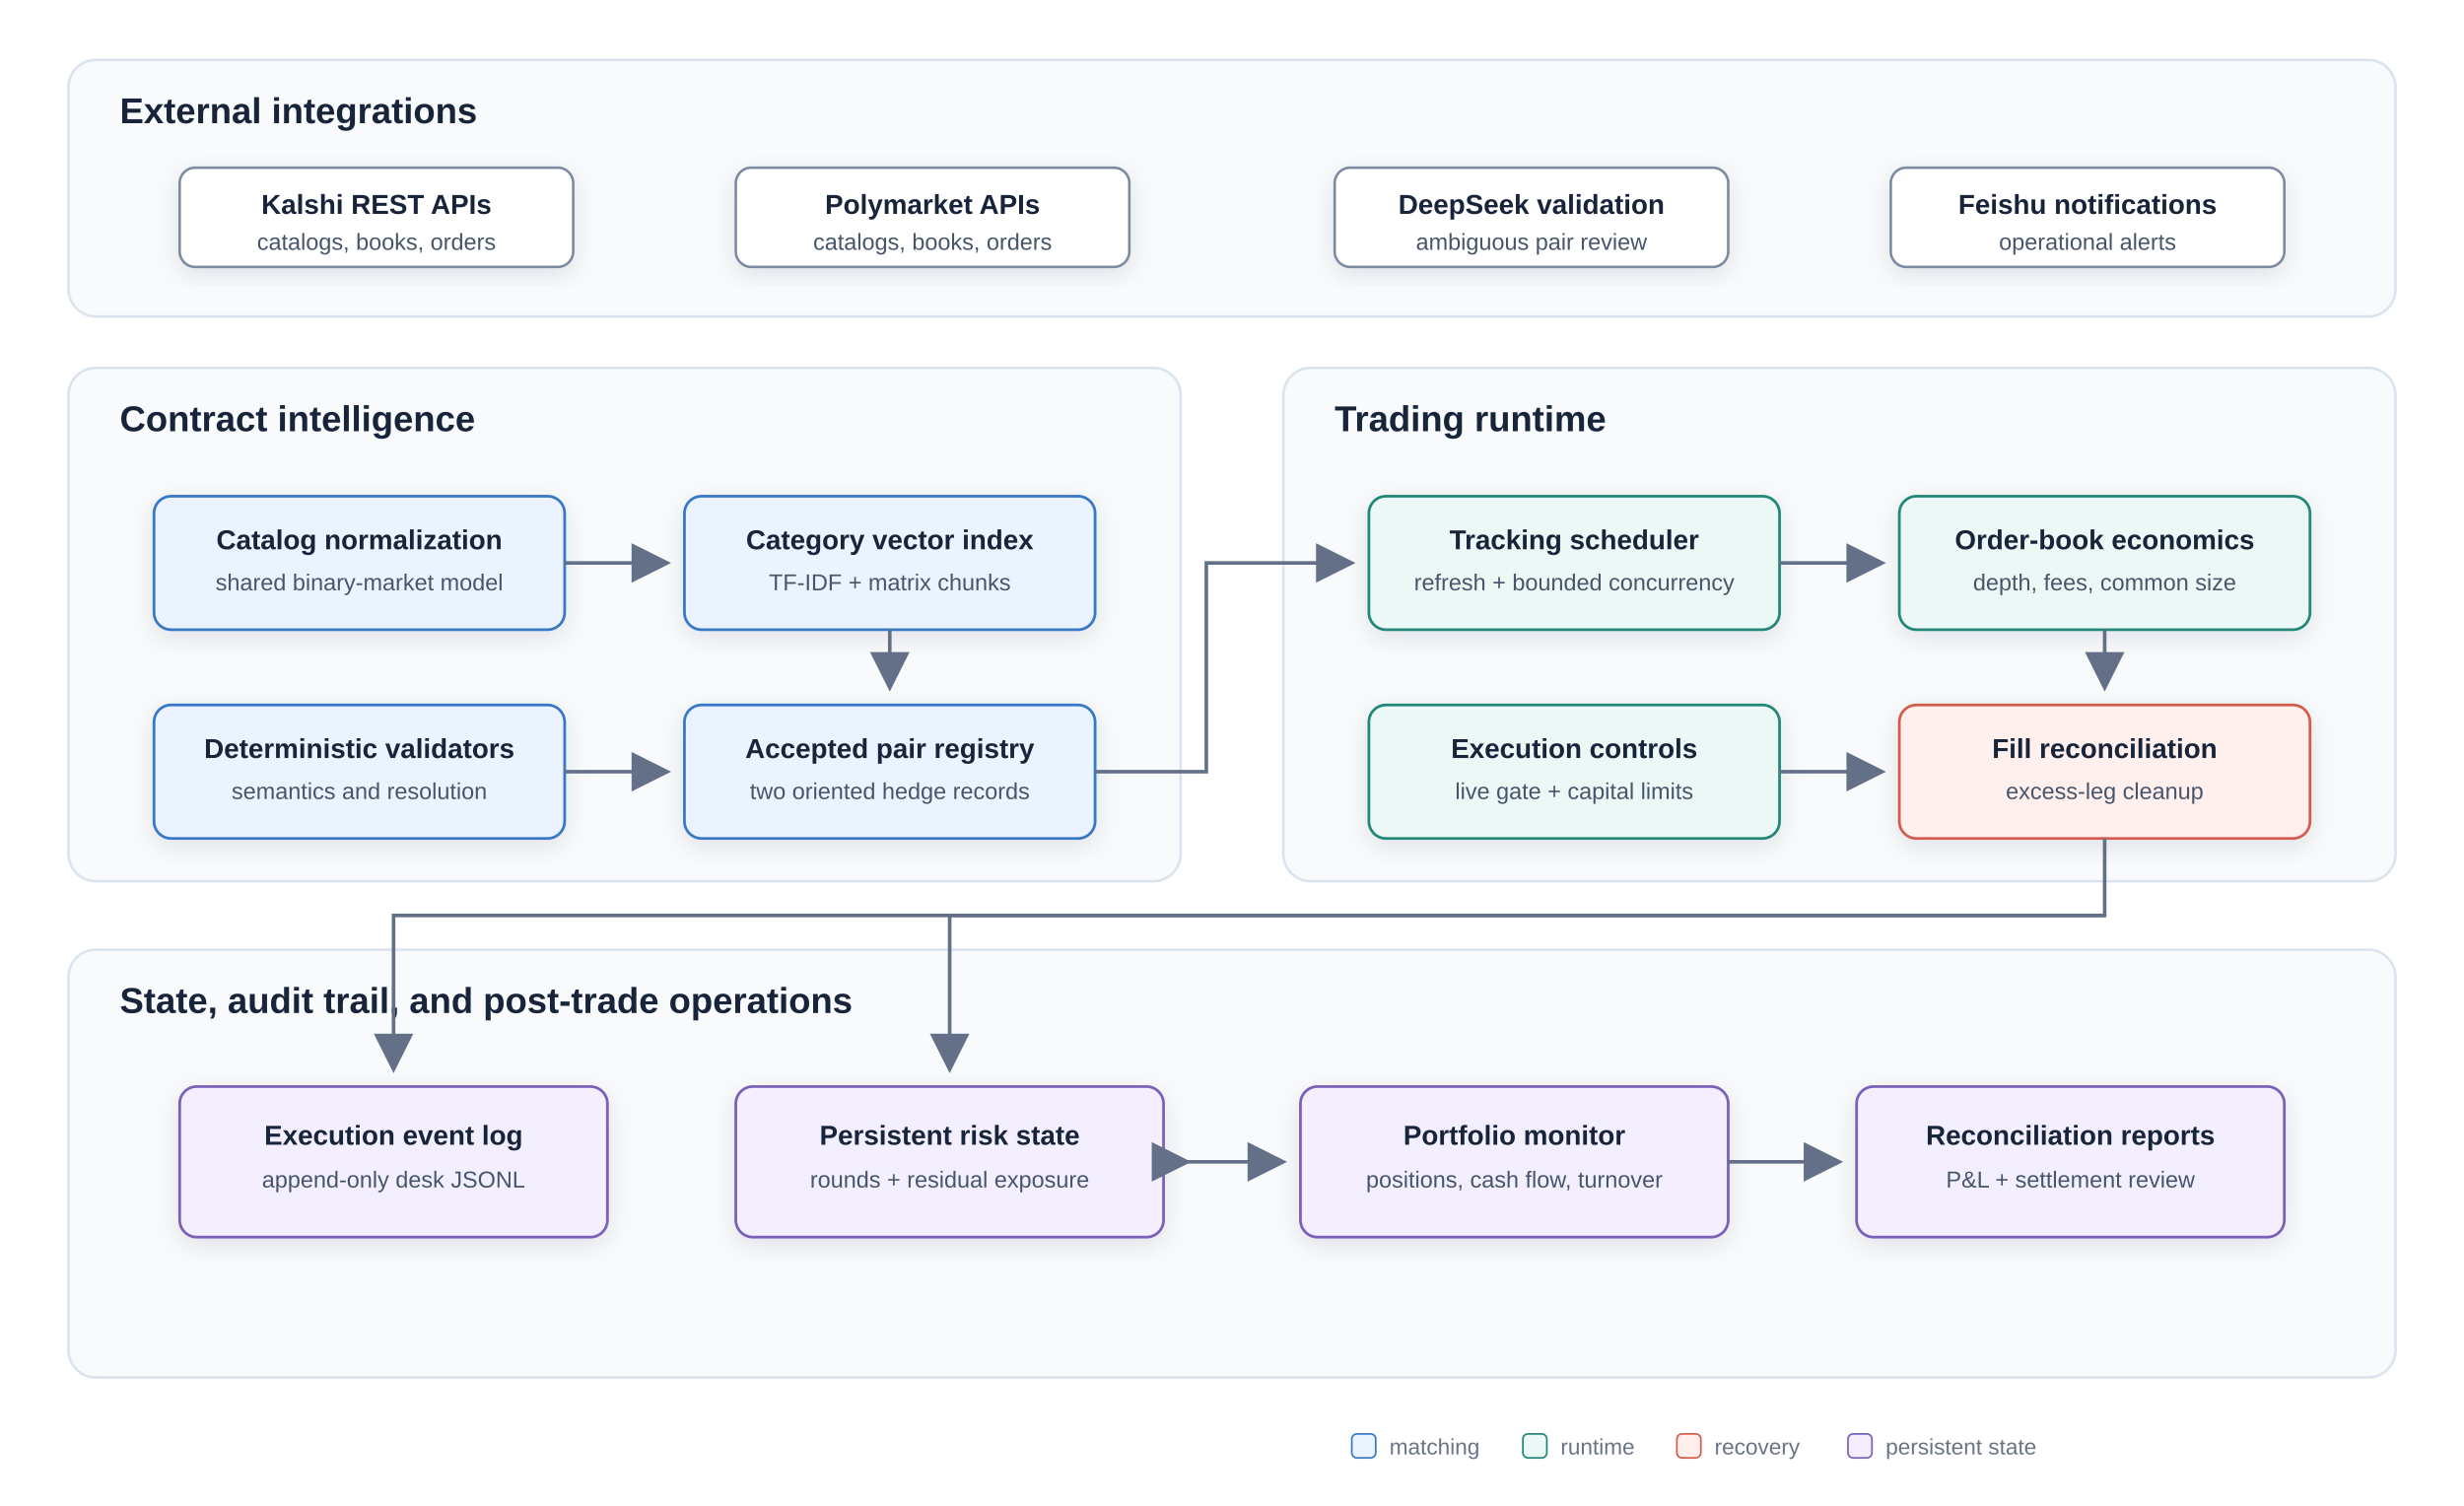
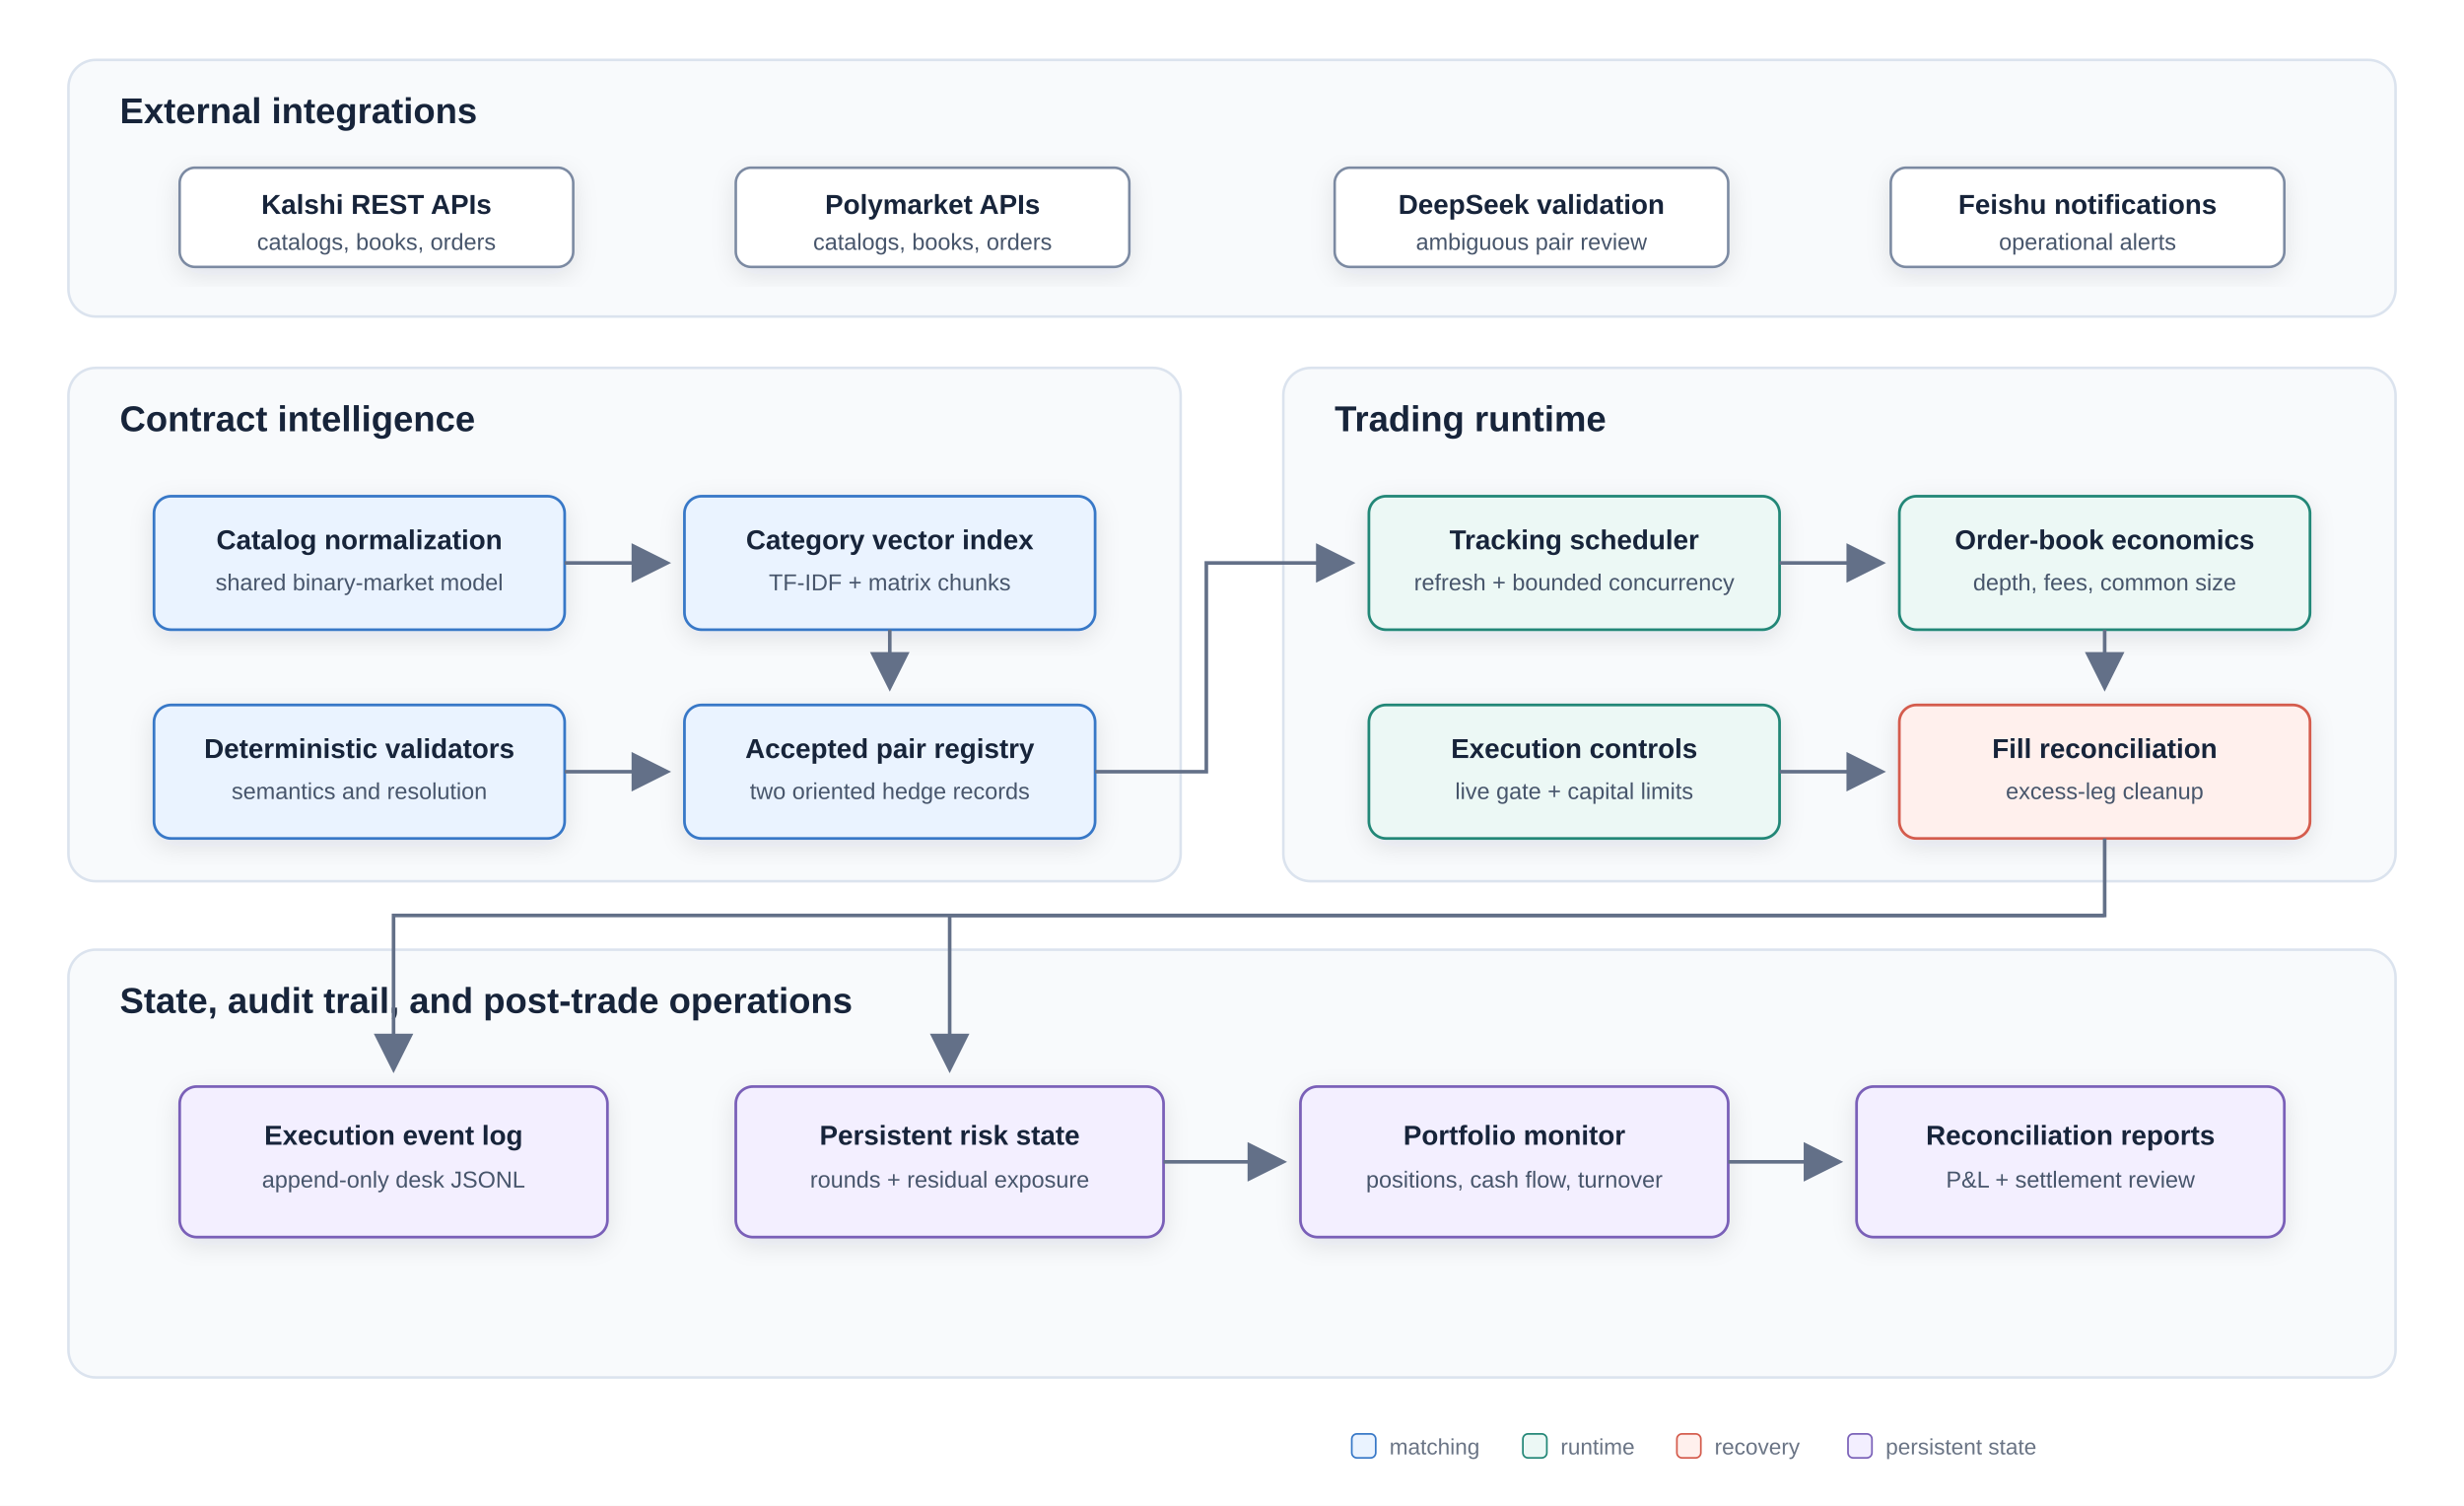
<svg xmlns="http://www.w3.org/2000/svg" width="1440" height="880" viewBox="0 0 1440 880" role="img" aria-labelledby="title desc">
  <defs>
    <filter id="shadow" x="-20%" y="-20%" width="140%" height="140%">
      <feDropShadow dx="0" dy="4" stdDeviation="7" flood-color="#14213d" flood-opacity="0.10" />
    </filter>
    <marker id="arrow" markerWidth="11" markerHeight="11" refX="9" refY="5.5" orient="auto">
      <path d="M0 0 L11 5.5 L0 11 Z" fill="#637088" />
    </marker>
    <style>
      .panel{fill:#f8fafc;stroke:#dbe3ee;stroke-width:1.5}.integration{fill:#fff;stroke:#7b8aa2;stroke-width:1.5;filter:url(#shadow)}.research{fill:#eaf3ff;stroke:#3878c7;stroke-width:1.6;filter:url(#shadow)}.runtime{fill:#ecf8f5;stroke:#238777;stroke-width:1.6;filter:url(#shadow)}.record{fill:#f3efff;stroke:#7a61b8;stroke-width:1.6;filter:url(#shadow)}.recovery{fill:#fff0ed;stroke:#d45c4d;stroke-width:1.6;filter:url(#shadow)}
      .heading{font:700 21px Arial,sans-serif;fill:#17243a}.label{font:700 16px Arial,sans-serif;fill:#17243a;text-anchor:middle}.small{font:13.5px Arial,sans-serif;fill:#47556b;text-anchor:middle}.flow{fill:none;stroke:#637088;stroke-width:2.1;marker-end:url(#arrow)}.bidirectional{fill:none;stroke:#637088;stroke-width:2.1;marker-start:url(#arrow);marker-end:url(#arrow)}.note{font:13px Arial,sans-serif;fill:#6a7485}
    </style>
  </defs>
  <rect width="1440" height="880" fill="#fff" />
  <rect class="panel" x="40" y="35" width="1360" height="150" rx="16" />
  <text class="heading" x="70" y="72">External integrations</text>
  <rect class="integration" x="105" y="98" width="230" height="58" rx="9" />
  <text class="label" x="220" y="125">Kalshi REST APIs</text>
  <text class="small" x="220" y="146">catalogs, books, orders</text>
  <rect class="integration" x="430" y="98" width="230" height="58" rx="9" />
  <text class="label" x="545" y="125">Polymarket APIs</text>
  <text class="small" x="545" y="146">catalogs, books, orders</text>
  <rect class="integration" x="780" y="98" width="230" height="58" rx="9" />
  <text class="label" x="895" y="125">DeepSeek validation</text>
  <text class="small" x="895" y="146">ambiguous pair review</text>
  <rect class="integration" x="1105" y="98" width="230" height="58" rx="9" />
  <text class="label" x="1220" y="125">Feishu notifications</text>
  <text class="small" x="1220" y="146">operational alerts</text>
  <rect class="panel" x="40" y="215" width="650" height="300" rx="16" />
  <text class="heading" x="70" y="252">Contract intelligence</text>
  <rect class="research" x="90" y="290" width="240" height="78" rx="10" />
  <text class="label" x="210" y="321">Catalog normalization</text>
  <text class="small" x="210" y="345">shared binary-market model</text>
  <rect class="research" x="400" y="290" width="240" height="78" rx="10" />
  <text class="label" x="520" y="321">Category vector index</text>
  <text class="small" x="520" y="345">TF-IDF + matrix chunks</text>
  <rect class="research" x="90" y="412" width="240" height="78" rx="10" />
  <text class="label" x="210" y="443">Deterministic validators</text>
  <text class="small" x="210" y="467">semantics and resolution</text>
  <rect class="research" x="400" y="412" width="240" height="78" rx="10" />
  <text class="label" x="520" y="443">Accepted pair registry</text>
  <text class="small" x="520" y="467">two oriented hedge records</text>
  <path class="flow" d="M330 329 H388" />
  <path class="flow" d="M520 368 V400" />
  <path class="flow" d="M330 451 H388" />
  <rect class="panel" x="750" y="215" width="650" height="300" rx="16" />
  <text class="heading" x="780" y="252">Trading runtime</text>
  <rect class="runtime" x="800" y="290" width="240" height="78" rx="10" />
  <text class="label" x="920" y="321">Tracking scheduler</text>
  <text class="small" x="920" y="345">refresh + bounded concurrency</text>
  <rect class="runtime" x="1110" y="290" width="240" height="78" rx="10" />
  <text class="label" x="1230" y="321">Order-book economics</text>
  <text class="small" x="1230" y="345">depth, fees, common size</text>
  <rect class="runtime" x="800" y="412" width="240" height="78" rx="10" />
  <text class="label" x="920" y="443">Execution controls</text>
  <text class="small" x="920" y="467">live gate + capital limits</text>
  <rect class="recovery" x="1110" y="412" width="240" height="78" rx="10" />
  <text class="label" x="1230" y="443">Fill reconciliation</text>
  <text class="small" x="1230" y="467">excess-leg cleanup</text>
  <path class="flow" d="M1040 329 H1098" />
  <path class="flow" d="M1230 368 V400" />
  <path class="flow" d="M1040 451 H1098" />
  <path class="flow" d="M640 451 H705 V329 H788" />
  <rect class="panel" x="40" y="555" width="1360" height="250" rx="16" />
  <text class="heading" x="70" y="592">State, audit trail, and post-trade operations</text>
  <rect class="record" x="105" y="635" width="250" height="88" rx="10" />
  <text class="label" x="230" y="669">Execution event log</text>
  <text class="small" x="230" y="694">append-only desk JSONL</text>
  <rect class="record" x="430" y="635" width="250" height="88" rx="10" />
  <text class="label" x="555" y="669">Persistent risk state</text>
  <text class="small" x="555" y="694">rounds + residual exposure</text>
  <rect class="record" x="760" y="635" width="250" height="88" rx="10" />
  <text class="label" x="885" y="669">Portfolio monitor</text>
  <text class="small" x="885" y="694">positions, cash flow, turnover</text>
  <rect class="record" x="1085" y="635" width="250" height="88" rx="10" />
  <text class="label" x="1210" y="669">Reconciliation reports</text>
  <text class="small" x="1210" y="694">P&amp;L + settlement review</text>
  <path class="flow" d="M1230 490 V535 H230 V623" />
  <path class="flow" d="M1230 535 H555 V623" />
-   <path class="bidirectional" d="M692 679 H748" />
+   <path class="flow" d="M680 679 H748" />
  <path class="flow" d="M1010 679 H1073" />
  <rect x="790" y="838" width="14" height="14" rx="3" fill="#eaf3ff" stroke="#3878c7" />
  <text class="note" x="812" y="850">matching</text>
  <rect x="890" y="838" width="14" height="14" rx="3" fill="#ecf8f5" stroke="#238777" />
  <text class="note" x="912" y="850">runtime</text>
  <rect x="980" y="838" width="14" height="14" rx="3" fill="#fff0ed" stroke="#d45c4d" />
  <text class="note" x="1002" y="850">recovery</text>
  <rect x="1080" y="838" width="14" height="14" rx="3" fill="#f3efff" stroke="#7a61b8" />
  <text class="note" x="1102" y="850">persistent state</text>
</svg>
